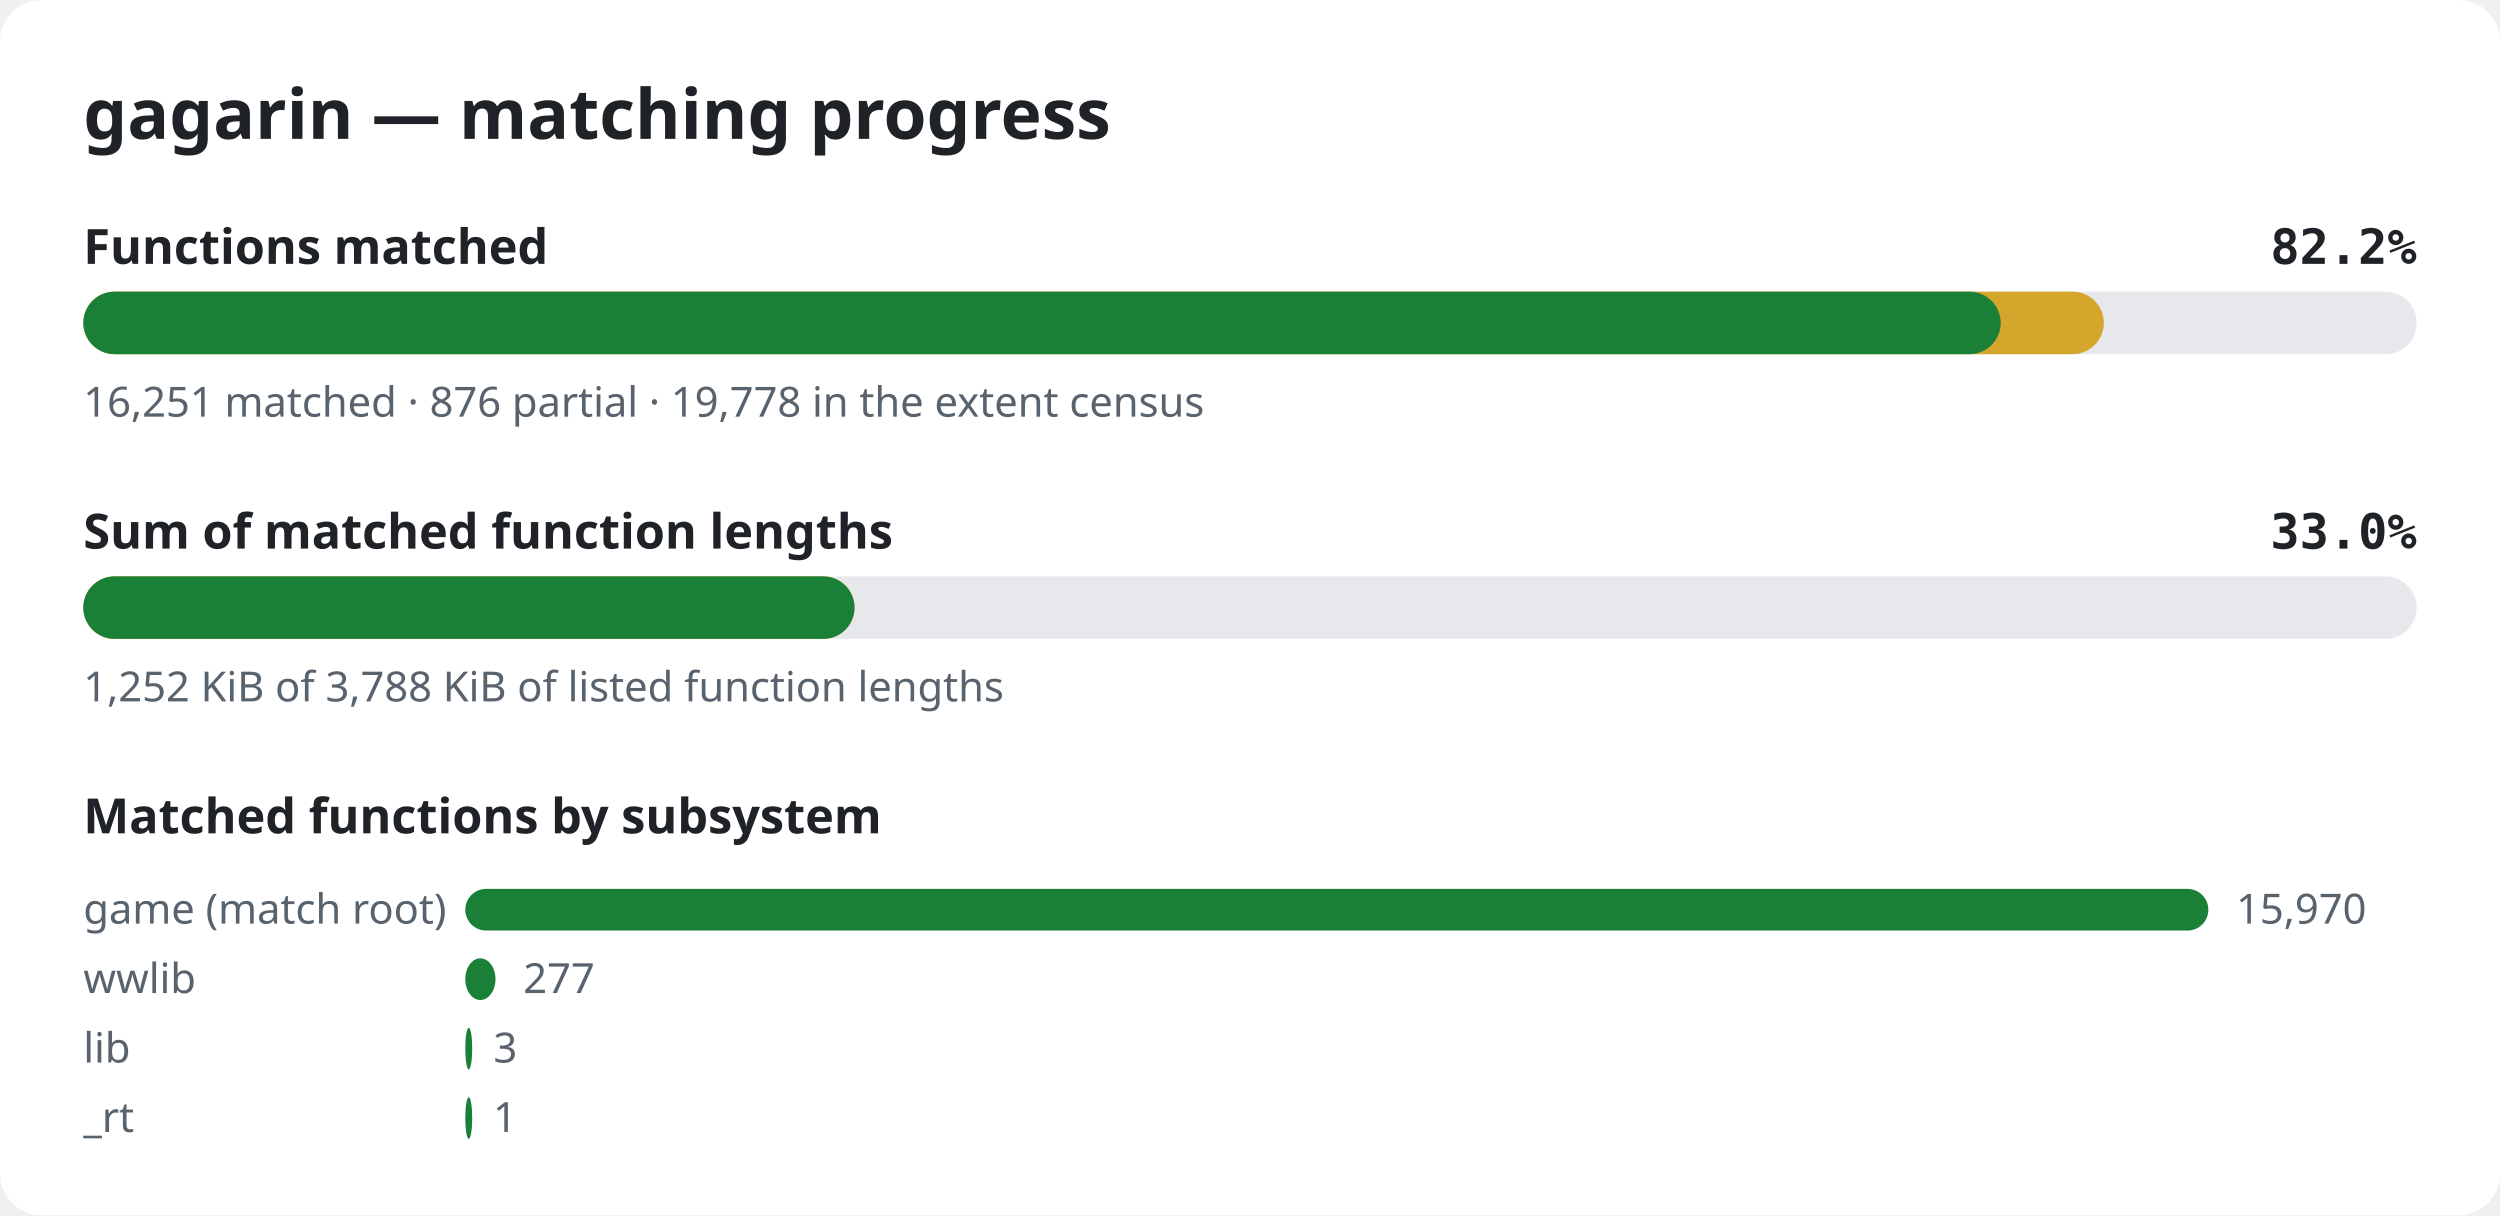
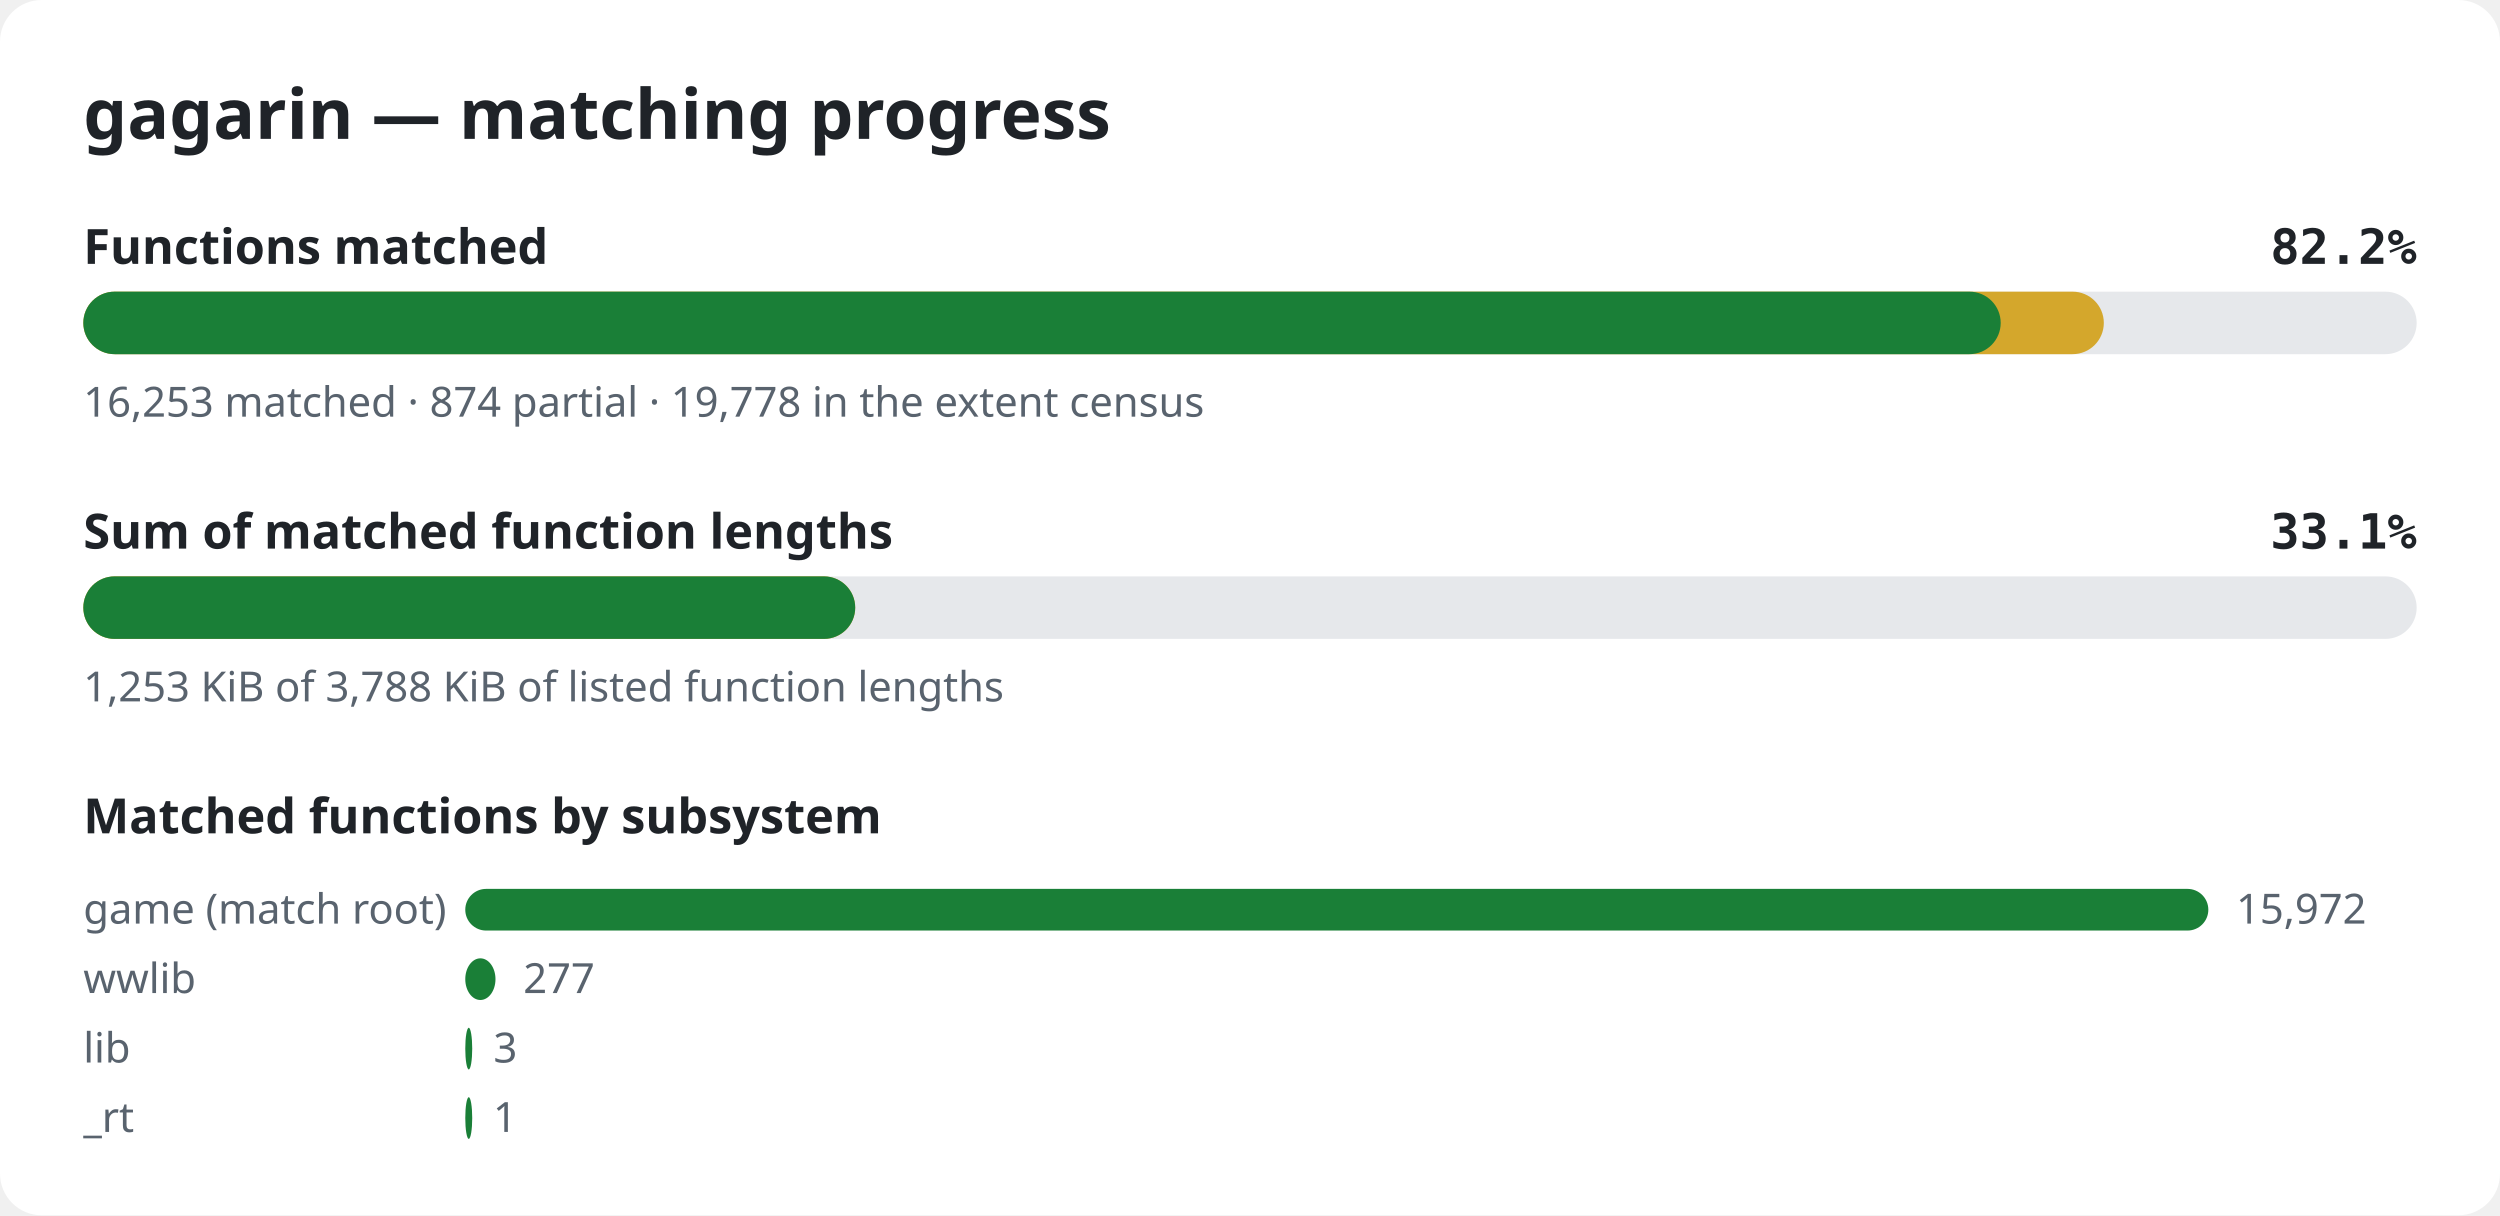
<svg xmlns="http://www.w3.org/2000/svg" width="720" height="350" viewBox="0 0 720 350" role="img" aria-label="gagarin matching progress">
  <style>.bg{fill:#ffffff}.title{font:600 20px sans-serif;fill:#1f2328}.label{font:600 14px sans-serif;fill:#1f2328}.pct{font:600 14px monospace;fill:#1f2328}.note{font:12px sans-serif;fill:#59636e}.track{fill:#e6e8eb}.done{fill:#1a7f37}.partial{fill:#d4a72c}@media (prefers-color-scheme: dark){.bg{fill:#0d1117}.title,.label,.pct{fill:#e6edf3}.note{fill:#9198a1}.track{fill:#262c36}.done{fill:#3fb950}.partial{fill:#d29922}}</style>
  <rect width="720" height="350" rx="12" class="bg" />
  <text x="24" y="40" class="title">gagarin — matching progress</text>
  <text x="24" y="76" class="label">Functions matched</text>
  <text x="696" y="76" class="pct" text-anchor="end">82.2%</text>
  <rect x="24" y="84" width="672" height="18" rx="9" class="track" />
  <rect x="24" y="84" width="581.9" height="18" rx="9" class="partial" />
  <rect x="24" y="84" width="552.2" height="18" rx="9" class="done" />
-   <text x="24" y="120" class="note">16,251 matched · 876 partial · 19,778 in the extent census</text>
+   <text x="24" y="120" class="note">16,253 matched · 874 partial · 19,778 in the extent census</text>
  <text x="24" y="158" class="label">Sum of matched function lengths</text>
-   <text x="696" y="158" class="pct" text-anchor="end">33.0%</text>
+   <text x="696" y="158" class="pct" text-anchor="end">33.1%</text>
  <rect x="24" y="166" width="672" height="18" rx="9" class="track" />
-   <rect x="24" y="166" width="222.1" height="18" rx="9" class="partial" />
-   <rect x="24" y="166" width="222.1" height="18" rx="9" class="done" />
-   <text x="24" y="202" class="note">1,252 KiB of 3,788 KiB of listed function lengths</text>
+   <rect x="24" y="166" width="222.3" height="18" rx="9" class="partial" />
+   <rect x="24" y="166" width="222.3" height="18" rx="9" class="done" />
+   <text x="24" y="202" class="note">1,253 KiB of 3,788 KiB of listed function lengths</text>
  <text x="24" y="240" class="label">Matched functions by subsystem</text>
  <text x="24" y="266" class="note">game (match root)</text>
  <rect x="134" y="256" width="502.0" height="12" rx="6" class="done" />
-   <text x="644.0" y="266" class="note">15,970</text>
+   <text x="644.0" y="266" class="note">15,972</text>
  <text x="24" y="286" class="note">wwlib</text>
  <rect x="134" y="276" width="8.7" height="12" rx="6" class="done" />
  <text x="150.7" y="286" class="note">277</text>
  <text x="24" y="306" class="note">lib</text>
  <rect x="134" y="296" width="2.0" height="12" rx="6" class="done" />
  <text x="142.1" y="306" class="note">3</text>
  <text x="24" y="326" class="note">_rt</text>
  <rect x="134" y="316" width="2.0" height="12" rx="6" class="done" />
  <text x="142.0" y="326" class="note">1</text>
</svg>
